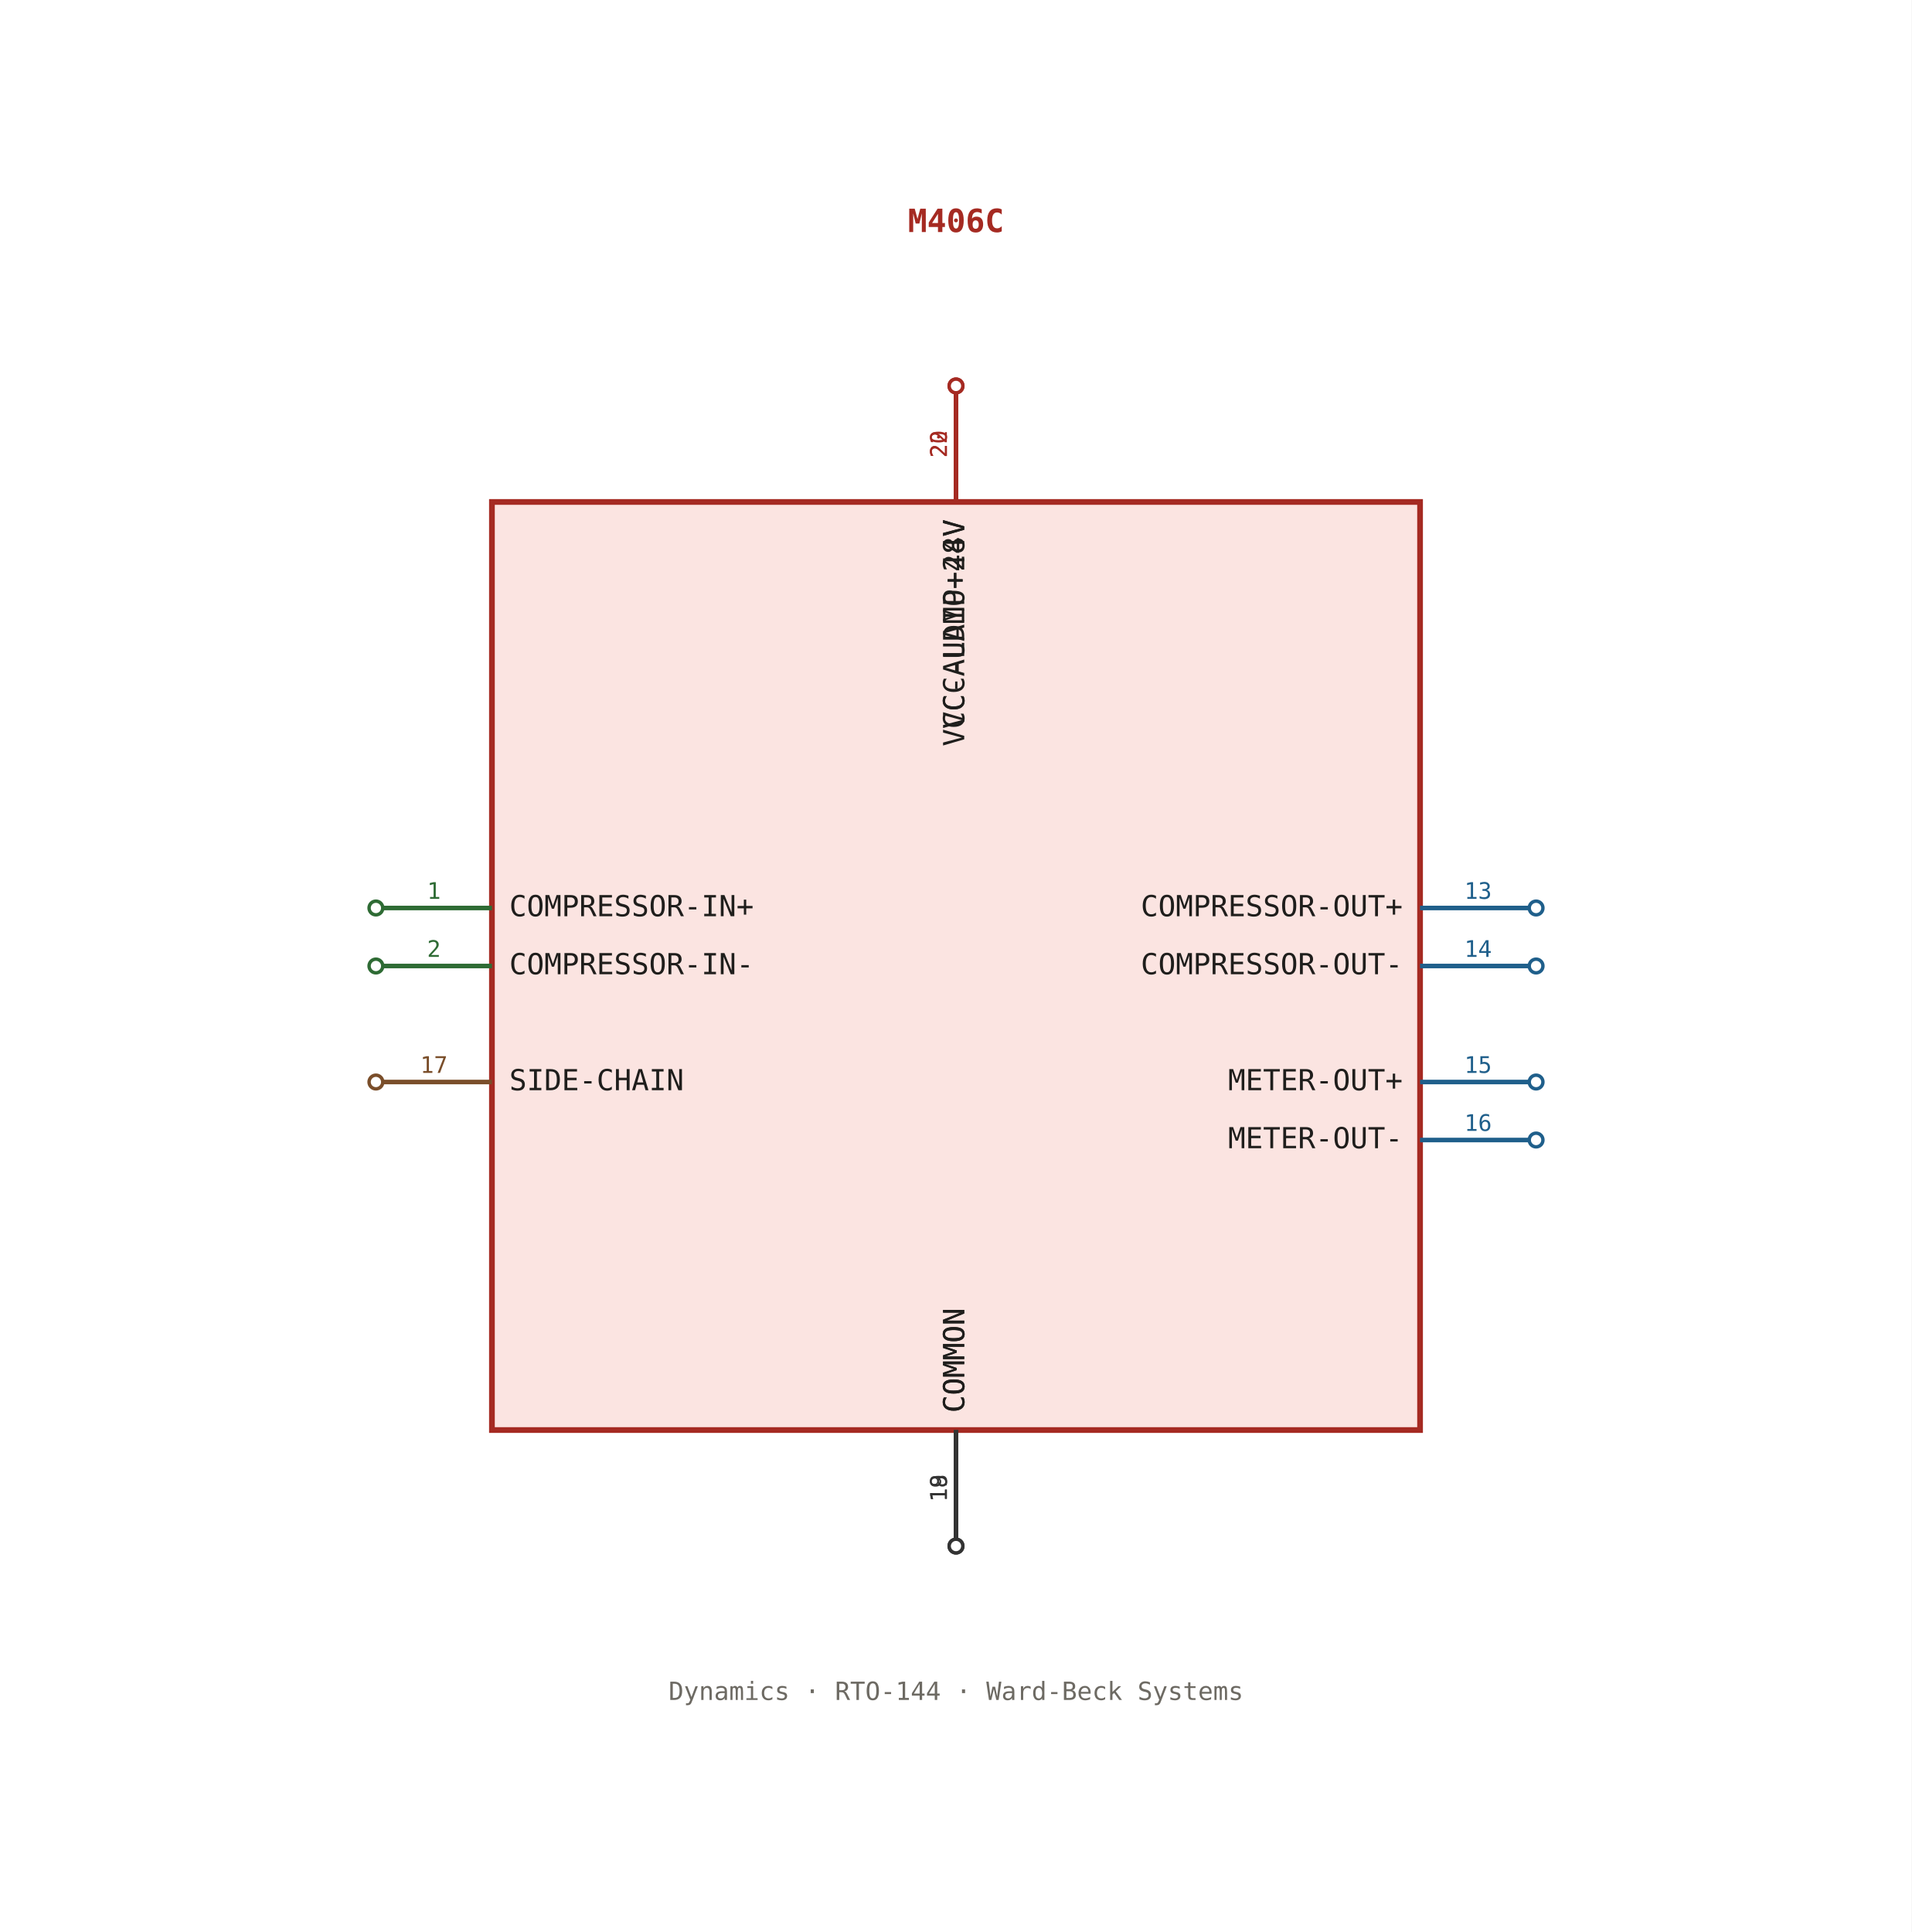
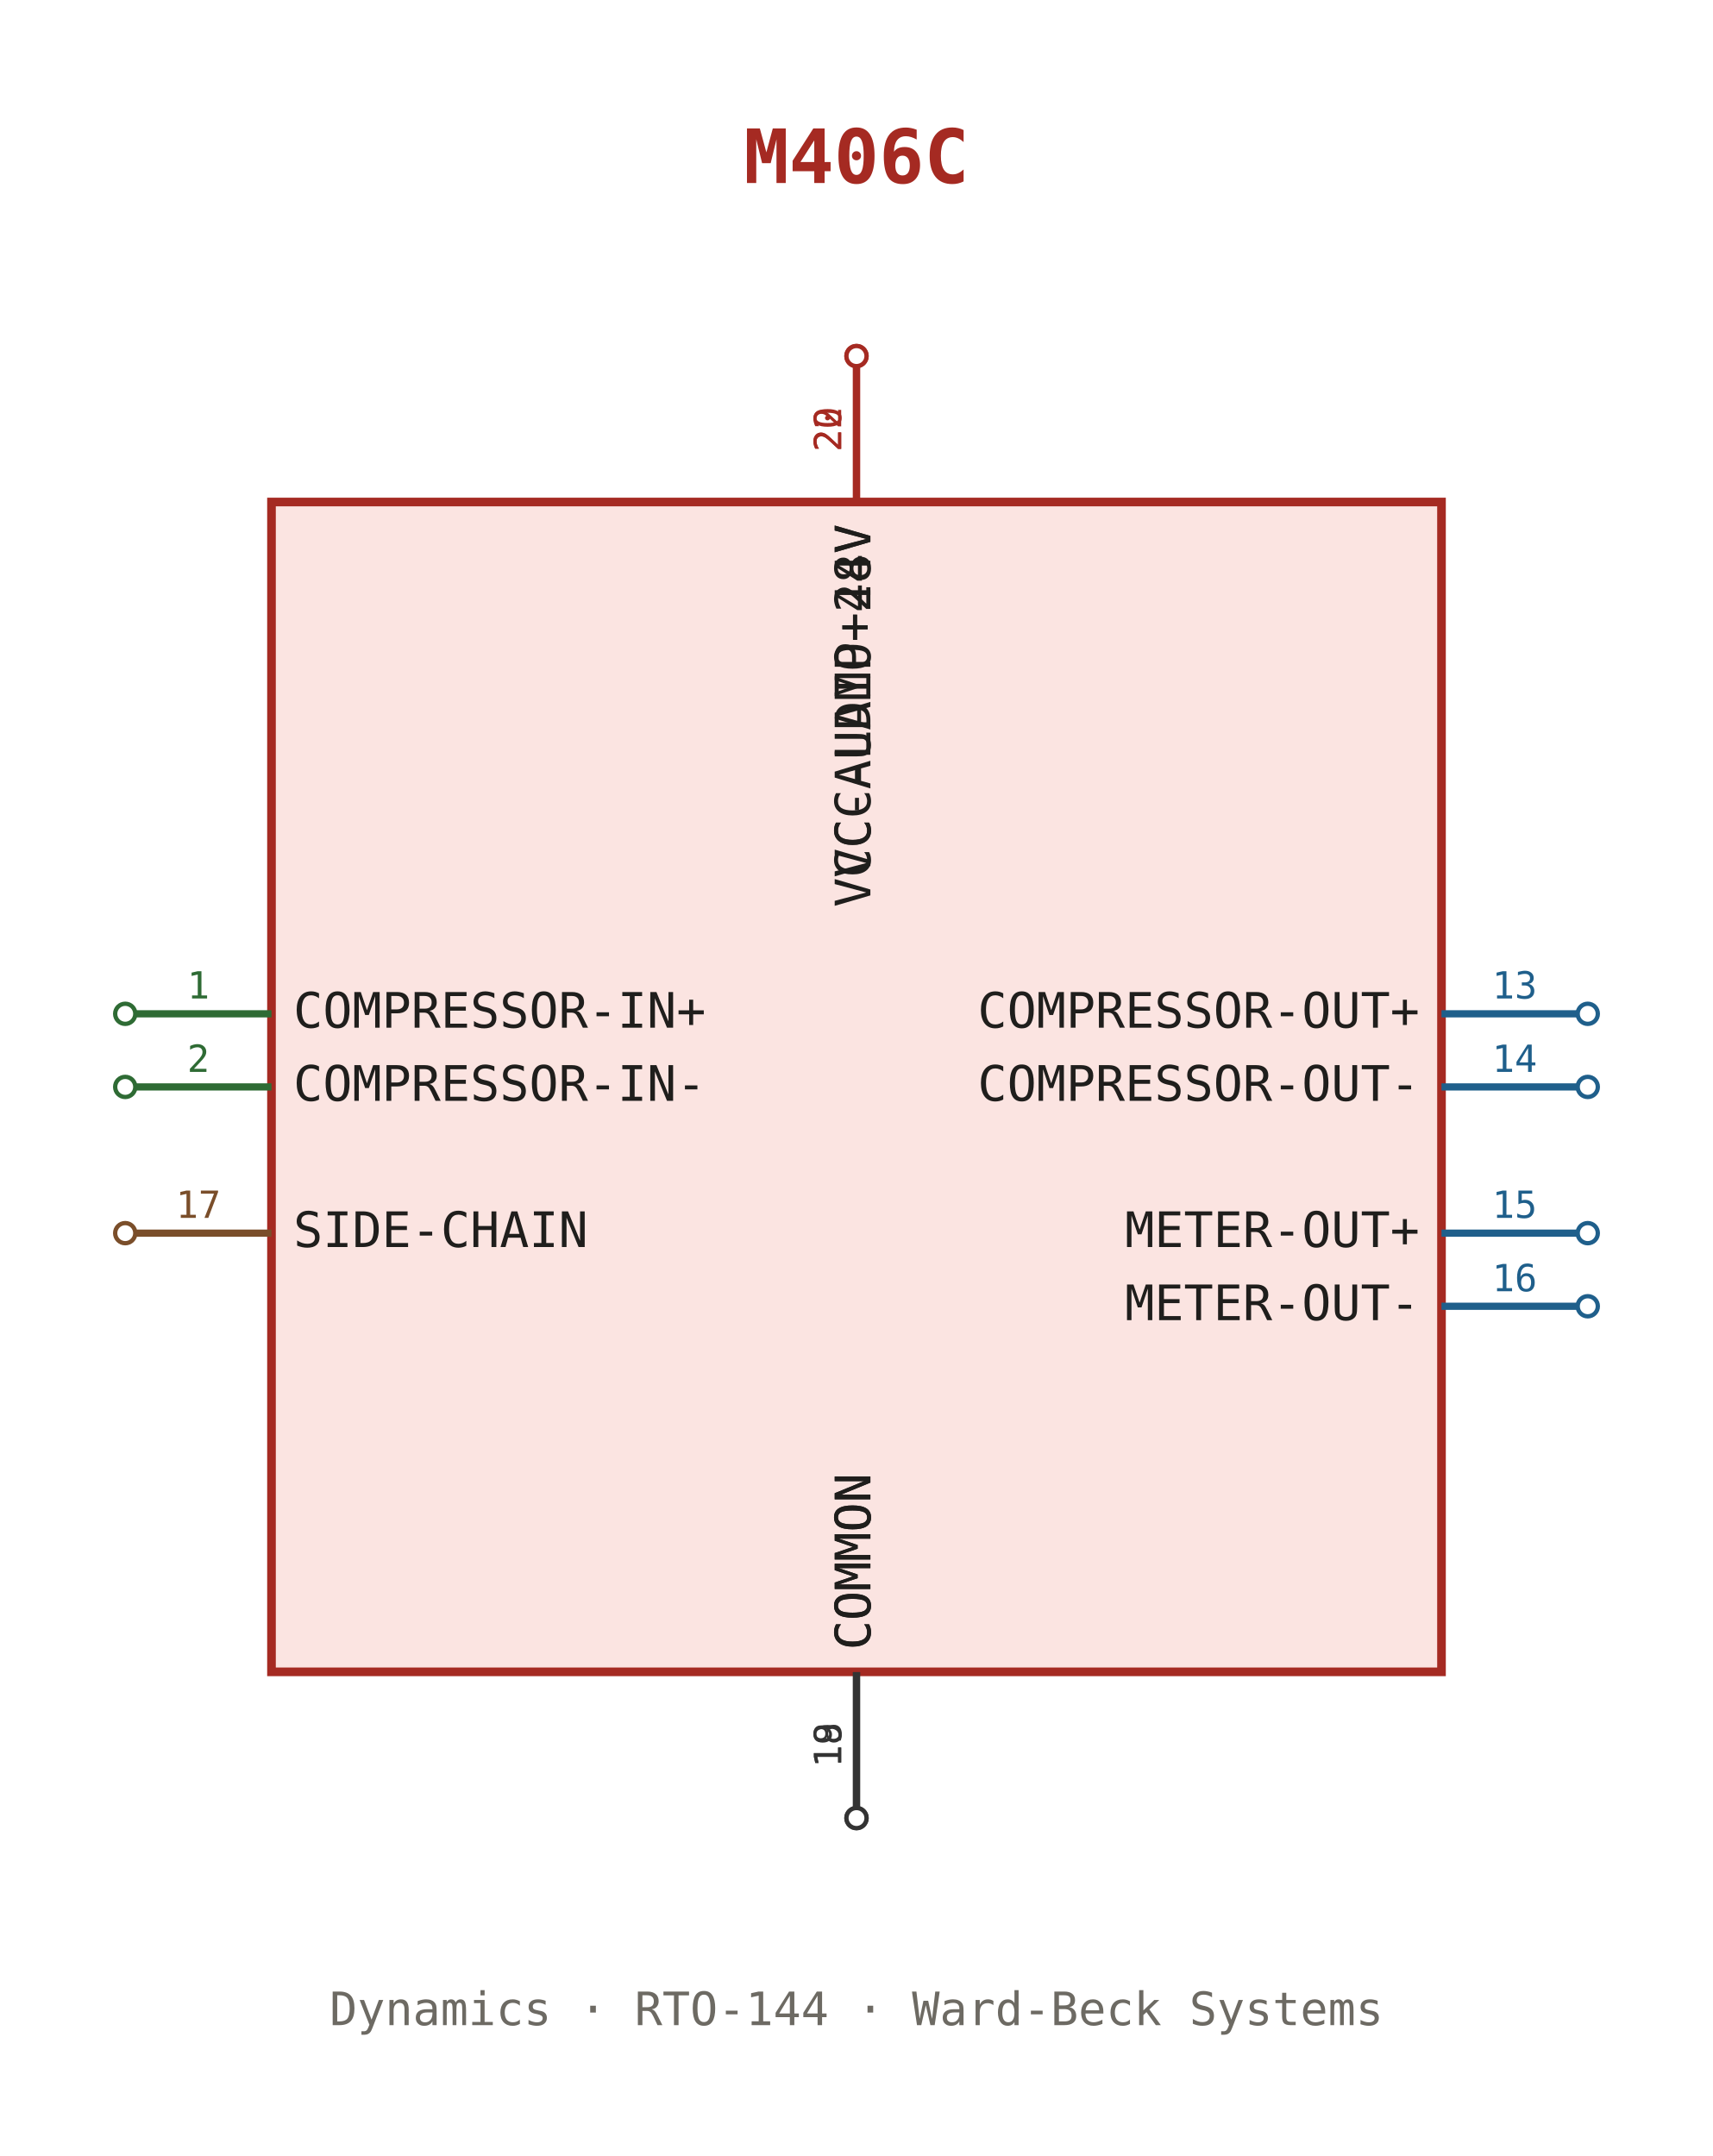
- <svg xmlns="http://www.w3.org/2000/svg" viewBox="0 0 837 846" font-family="Overpass Mono, ui-monospace, monospace">
+ <svg xmlns="http://www.w3.org/2000/svg" viewBox="0 0 595 749" font-family="Overpass Mono, Consolas, ui-monospace, monospace">
  <rect width="100%" height="100%" fill="#ffffff" />
-   <rect x="215.4" y="219.8" width="406.4" height="406.4" fill="#FBE4E1" stroke="#A52A22" stroke-width="2.5" />
-   <line x1="164.6" y1="397.6" x2="215.4" y2="397.6" stroke="#2E6B34" stroke-width="2" />
-   <circle cx="164.6" cy="397.6" r="3" fill="#fff" stroke="#2E6B34" stroke-width="1.5" />
-   <text x="223.0" y="397.6" font-size="12.7" dominant-baseline="middle" text-anchor="start" fill="#1f1e1c">COMPRESSOR-IN+</text>
-   <text x="190.0" y="393.6" font-size="10" text-anchor="middle" fill="#2E6B34">1</text>
-   <line x1="164.6" y1="423.0" x2="215.4" y2="423.0" stroke="#2E6B34" stroke-width="2" />
-   <circle cx="164.6" cy="423.0" r="3" fill="#fff" stroke="#2E6B34" stroke-width="1.5" />
-   <text x="223.0" y="423.0" font-size="12.7" dominant-baseline="middle" text-anchor="start" fill="#1f1e1c">COMPRESSOR-IN-</text>
-   <text x="190.0" y="419.0" font-size="10" text-anchor="middle" fill="#2E6B34">2</text>
-   <line x1="164.6" y1="473.8" x2="215.4" y2="473.8" stroke="#7A4E2A" stroke-width="2" />
-   <circle cx="164.6" cy="473.8" r="3" fill="#fff" stroke="#7A4E2A" stroke-width="1.5" />
-   <text x="223.0" y="473.8" font-size="12.7" dominant-baseline="middle" text-anchor="start" fill="#1f1e1c">SIDE-CHAIN</text>
-   <text x="190.0" y="469.8" font-size="10" text-anchor="middle" fill="#7A4E2A">17</text>
-   <line x1="672.6" y1="397.6" x2="621.8" y2="397.6" stroke="#1F5F8B" stroke-width="2" />
-   <circle cx="672.6" cy="397.6" r="3" fill="#fff" stroke="#1F5F8B" stroke-width="1.5" />
-   <text x="614.2" y="397.6" font-size="12.7" dominant-baseline="middle" text-anchor="end" fill="#1f1e1c">COMPRESSOR-OUT+</text>
-   <text x="647.2" y="393.6" font-size="10" text-anchor="middle" fill="#1F5F8B">13</text>
-   <line x1="672.6" y1="423.0" x2="621.8" y2="423.0" stroke="#1F5F8B" stroke-width="2" />
-   <circle cx="672.6" cy="423.0" r="3" fill="#fff" stroke="#1F5F8B" stroke-width="1.5" />
-   <text x="614.2" y="423.0" font-size="12.7" dominant-baseline="middle" text-anchor="end" fill="#1f1e1c">COMPRESSOR-OUT-</text>
-   <text x="647.2" y="419.0" font-size="10" text-anchor="middle" fill="#1F5F8B">14</text>
-   <line x1="672.6" y1="473.8" x2="621.8" y2="473.8" stroke="#1F5F8B" stroke-width="2" />
-   <circle cx="672.6" cy="473.8" r="3" fill="#fff" stroke="#1F5F8B" stroke-width="1.5" />
-   <text x="614.2" y="473.8" font-size="12.7" dominant-baseline="middle" text-anchor="end" fill="#1f1e1c">METER-OUT+</text>
-   <text x="647.2" y="469.8" font-size="10" text-anchor="middle" fill="#1F5F8B">15</text>
-   <line x1="672.6" y1="499.2" x2="621.8" y2="499.2" stroke="#1F5F8B" stroke-width="2" />
-   <circle cx="672.6" cy="499.2" r="3" fill="#fff" stroke="#1F5F8B" stroke-width="1.5" />
-   <text x="614.2" y="499.2" font-size="12.7" dominant-baseline="middle" text-anchor="end" fill="#1f1e1c">METER-OUT-</text>
-   <text x="647.2" y="495.2" font-size="10" text-anchor="middle" fill="#1F5F8B">16</text>
-   <line x1="418.6" y1="169.0" x2="418.6" y2="219.8" stroke="#A52A22" stroke-width="2" />
-   <circle cx="418.6" cy="169.0" r="3" fill="#fff" stroke="#A52A22" stroke-width="1.5" />
-   <text x="418.6" y="227.4" font-size="12.7" dominant-baseline="middle" text-anchor="end" fill="#1f1e1c" transform="rotate(-90 418.6 227.4)">VCC-AUDIO+48V</text>
-   <text x="414.6" y="194.4" font-size="10" text-anchor="middle" fill="#A52A22" transform="rotate(-90 414.6 194.4)">22</text>
-   <line x1="418.6" y1="169.0" x2="418.6" y2="219.8" stroke="#A52A22" stroke-width="2" />
-   <circle cx="418.6" cy="169.0" r="3" fill="#fff" stroke="#A52A22" stroke-width="1.5" />
-   <text x="418.6" y="227.4" font-size="12.7" dominant-baseline="middle" text-anchor="end" fill="#1f1e1c" transform="rotate(-90 418.6 227.4)">VCC-LAMP+24V</text>
-   <text x="414.6" y="194.4" font-size="10" text-anchor="middle" fill="#A52A22" transform="rotate(-90 414.6 194.4)">20</text>
-   <line x1="418.6" y1="677.0" x2="418.6" y2="626.2" stroke="#333333" stroke-width="2" />
-   <circle cx="418.6" cy="677.0" r="3" fill="#fff" stroke="#333333" stroke-width="1.5" />
-   <text x="418.6" y="618.6" font-size="12.7" dominant-baseline="middle" text-anchor="start" fill="#1f1e1c" transform="rotate(-90 418.6 618.6)">COMMON</text>
-   <text x="414.6" y="651.6" font-size="10" text-anchor="middle" fill="#333333" transform="rotate(-90 414.6 651.6)">18</text>
-   <line x1="418.6" y1="677.0" x2="418.6" y2="626.2" stroke="#333333" stroke-width="2" />
-   <circle cx="418.6" cy="677.0" r="3" fill="#fff" stroke="#333333" stroke-width="1.5" />
-   <text x="418.6" y="618.6" font-size="12.7" dominant-baseline="middle" text-anchor="start" fill="#1f1e1c" transform="rotate(-90 418.6 618.6)">COMMON</text>
-   <text x="414.6" y="651.6" font-size="10" text-anchor="middle" fill="#333333" transform="rotate(-90 414.6 651.6)">19</text>
-   <text x="418.6" y="101.6" font-size="14" font-weight="700" text-anchor="middle" fill="#A52A22">M406C</text>
-   <text x="418.6" y="744.4" font-size="11" text-anchor="middle" fill="#6d6a63">Dynamics · RTO-144 · Ward-Beck Systems</text>
+   <rect x="94.3" y="174.4" width="406.4" height="406.4" fill="#FBE4E1" stroke="#A52A22" stroke-width="3.00" />
+   <line x1="43.5" y1="352.2" x2="94.3" y2="352.2" stroke="#2E6B34" stroke-width="2.50" />
+   <circle cx="43.5" cy="352.2" r="3.5" fill="#ffffff" stroke="#2E6B34" stroke-width="1.50" />
+   <text x="101.9" y="352.2" font-size="17.0" dominant-baseline="middle" text-anchor="start" fill="#1F1E1C">COMPRESSOR-IN+</text>
+   <text x="68.9" y="343.2" font-size="13.0" dominant-baseline="middle" text-anchor="middle" fill="#2E6B34">1</text>
+   <line x1="43.5" y1="377.6" x2="94.3" y2="377.6" stroke="#2E6B34" stroke-width="2.50" />
+   <circle cx="43.5" cy="377.6" r="3.5" fill="#ffffff" stroke="#2E6B34" stroke-width="1.50" />
+   <text x="101.9" y="377.6" font-size="17.0" dominant-baseline="middle" text-anchor="start" fill="#1F1E1C">COMPRESSOR-IN-</text>
+   <text x="68.9" y="368.7" font-size="13.0" dominant-baseline="middle" text-anchor="middle" fill="#2E6B34">2</text>
+   <line x1="43.5" y1="428.4" x2="94.3" y2="428.4" stroke="#7A4E2A" stroke-width="2.50" />
+   <circle cx="43.5" cy="428.4" r="3.5" fill="#ffffff" stroke="#7A4E2A" stroke-width="1.50" />
+   <text x="101.9" y="428.4" font-size="17.0" dominant-baseline="middle" text-anchor="start" fill="#1F1E1C">SIDE-CHAIN</text>
+   <text x="68.9" y="419.4" font-size="13.0" dominant-baseline="middle" text-anchor="middle" fill="#7A4E2A">17</text>
+   <line x1="551.5" y1="352.2" x2="500.7" y2="352.2" stroke="#1F5F8B" stroke-width="2.50" />
+   <circle cx="551.5" cy="352.2" r="3.5" fill="#ffffff" stroke="#1F5F8B" stroke-width="1.50" />
+   <text x="493.1" y="352.2" font-size="17.0" dominant-baseline="middle" text-anchor="end" fill="#1F1E1C">COMPRESSOR-OUT+</text>
+   <text x="526.1" y="343.2" font-size="13.0" dominant-baseline="middle" text-anchor="middle" fill="#1F5F8B">13</text>
+   <line x1="551.5" y1="377.6" x2="500.7" y2="377.6" stroke="#1F5F8B" stroke-width="2.50" />
+   <circle cx="551.5" cy="377.6" r="3.5" fill="#ffffff" stroke="#1F5F8B" stroke-width="1.50" />
+   <text x="493.1" y="377.6" font-size="17.0" dominant-baseline="middle" text-anchor="end" fill="#1F1E1C">COMPRESSOR-OUT-</text>
+   <text x="526.1" y="368.7" font-size="13.0" dominant-baseline="middle" text-anchor="middle" fill="#1F5F8B">14</text>
+   <line x1="551.5" y1="428.4" x2="500.7" y2="428.4" stroke="#1F5F8B" stroke-width="2.50" />
+   <circle cx="551.5" cy="428.4" r="3.5" fill="#ffffff" stroke="#1F5F8B" stroke-width="1.50" />
+   <text x="493.1" y="428.4" font-size="17.0" dominant-baseline="middle" text-anchor="end" fill="#1F1E1C">METER-OUT+</text>
+   <text x="526.1" y="419.4" font-size="13.0" dominant-baseline="middle" text-anchor="middle" fill="#1F5F8B">15</text>
+   <line x1="551.5" y1="453.8" x2="500.7" y2="453.8" stroke="#1F5F8B" stroke-width="2.50" />
+   <circle cx="551.5" cy="453.8" r="3.5" fill="#ffffff" stroke="#1F5F8B" stroke-width="1.50" />
+   <text x="493.1" y="453.8" font-size="17.0" dominant-baseline="middle" text-anchor="end" fill="#1F1E1C">METER-OUT-</text>
+   <text x="526.1" y="444.9" font-size="13.0" dominant-baseline="middle" text-anchor="middle" fill="#1F5F8B">16</text>
+   <line x1="297.5" y1="123.7" x2="297.5" y2="174.4" stroke="#A52A22" stroke-width="2.50" />
+   <circle cx="297.5" cy="123.7" r="3.5" fill="#ffffff" stroke="#A52A22" stroke-width="1.50" />
+   <text x="297.5" y="182.1" font-size="17.0" dominant-baseline="middle" text-anchor="end" fill="#1F1E1C" transform="rotate(-90 297.5 182.1)">VCC-AUDIO+48V</text>
+   <text x="288.5" y="149.1" font-size="13.0" dominant-baseline="middle" text-anchor="middle" fill="#A52A22" transform="rotate(-90 288.5 149.1)">22</text>
+   <line x1="297.5" y1="123.7" x2="297.5" y2="174.4" stroke="#A52A22" stroke-width="2.50" />
+   <circle cx="297.5" cy="123.7" r="3.5" fill="#ffffff" stroke="#A52A22" stroke-width="1.50" />
+   <text x="297.5" y="182.1" font-size="17.0" dominant-baseline="middle" text-anchor="end" fill="#1F1E1C" transform="rotate(-90 297.5 182.1)">VCC-LAMP+24V</text>
+   <text x="288.5" y="149.1" font-size="13.0" dominant-baseline="middle" text-anchor="middle" fill="#A52A22" transform="rotate(-90 288.5 149.1)">20</text>
+   <line x1="297.5" y1="631.6" x2="297.5" y2="580.9" stroke="#333333" stroke-width="2.50" />
+   <circle cx="297.5" cy="631.6" r="3.5" fill="#ffffff" stroke="#333333" stroke-width="1.50" />
+   <text x="297.5" y="573.2" font-size="17.0" dominant-baseline="middle" text-anchor="start" fill="#1F1E1C" transform="rotate(-90 297.5 573.2)">COMMON</text>
+   <text x="288.5" y="606.2" font-size="13.0" dominant-baseline="middle" text-anchor="middle" fill="#333333" transform="rotate(-90 288.5 606.2)">18</text>
+   <line x1="297.5" y1="631.6" x2="297.5" y2="580.9" stroke="#333333" stroke-width="2.50" />
+   <circle cx="297.5" cy="631.6" r="3.5" fill="#ffffff" stroke="#333333" stroke-width="1.50" />
+   <text x="297.5" y="573.2" font-size="17.0" dominant-baseline="middle" text-anchor="start" fill="#1F1E1C" transform="rotate(-90 297.5 573.2)">COMMON</text>
+   <text x="288.5" y="606.2" font-size="13.0" dominant-baseline="middle" text-anchor="middle" fill="#333333" transform="rotate(-90 288.5 606.2)">19</text>
+   <text x="297.5" y="56.2" font-size="26.0" dominant-baseline="middle" text-anchor="middle" fill="#A52A22" font-weight="700">M406C</text>
+   <text x="297.5" y="699.0" font-size="16.0" dominant-baseline="middle" text-anchor="middle" fill="#6D6A63">Dynamics · RTO-144 · Ward-Beck Systems</text>
</svg>
